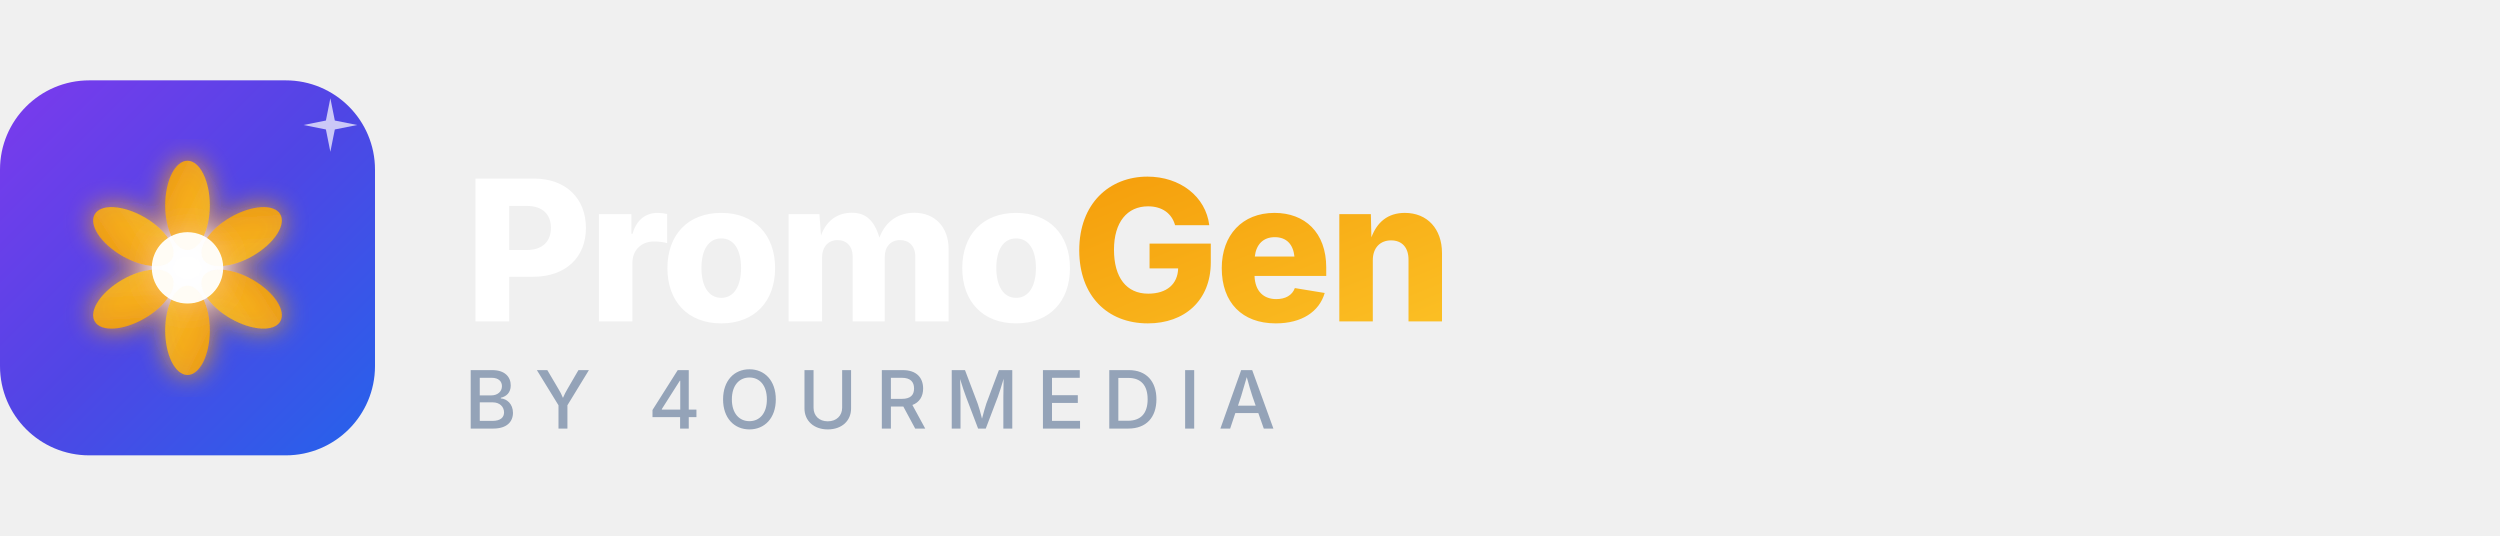
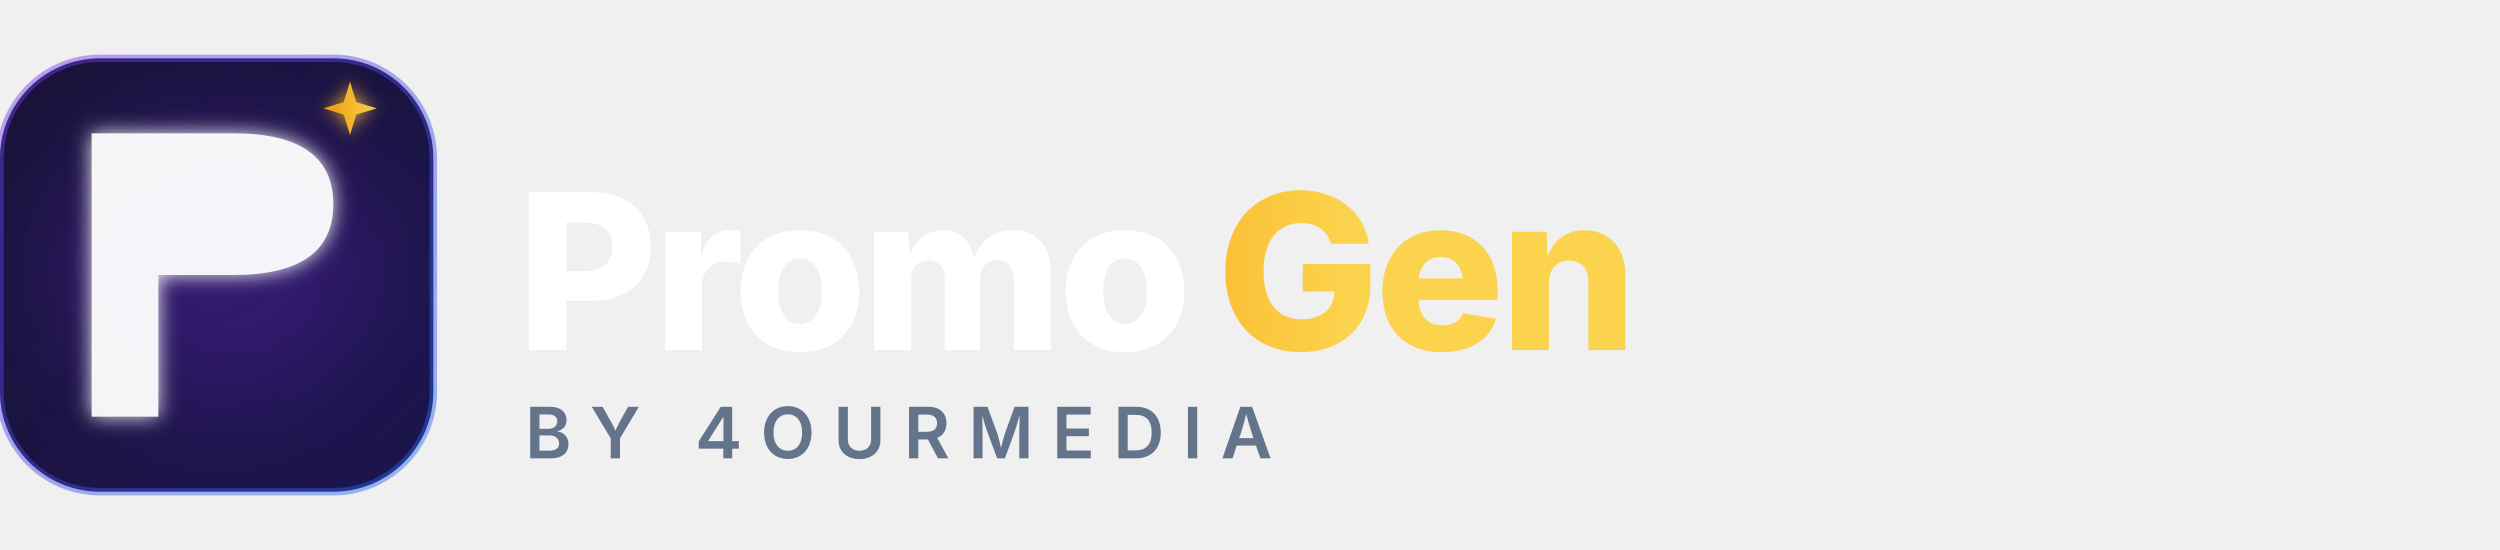
- <svg xmlns="http://www.w3.org/2000/svg" viewBox="0 0 280 60" fill="none">
+ <svg xmlns="http://www.w3.org/2000/svg" viewBox="0 0 300 66" fill="none">
  <defs>
-     <linearGradient id="logoGrad" x1="0%" y1="0%" x2="100%" y2="100%">
-       <stop offset="0%" style="stop-color:#7C3AED" />
-       <stop offset="50%" style="stop-color:#4F46E5" />
-       <stop offset="100%" style="stop-color:#2563EB" />
+     <linearGradient id="lg-bg" x1="0" y1="0" x2="52" y2="52" gradientUnits="userSpaceOnUse">
+       <stop stop-color="#0B0E1F" />
+       <stop offset="1" stop-color="#1A0B38" />
    </linearGradient>
-     <linearGradient id="goldGrad" x1="0%" y1="0%" x2="100%" y2="100%">
-       <stop offset="0%" style="stop-color:#F59E0B" />
-       <stop offset="100%" style="stop-color:#FBBF24" />
+     <linearGradient id="lg-brand" x1="0" y1="0" x2="52" y2="52" gradientUnits="userSpaceOnUse">
+       <stop stop-color="#7C3AED" />
+       <stop offset=".5" stop-color="#4F46E5" />
+       <stop offset="1" stop-color="#2563EB" />
    </linearGradient>
-     <filter id="logoGlow">
-       <feGaussianBlur stdDeviation="1.5" result="coloredBlur" />
+     <linearGradient id="lg-gold" x1="0" y1="0" x2="1" y2="0" gradientUnits="objectBoundingBox">
+       <stop stop-color="#F59E0B" />
+       <stop offset="1" stop-color="#FCD34D" />
+     </linearGradient>
+     <linearGradient id="lg-wordgold" x1="118" y1="0" x2="162" y2="0" gradientUnits="userSpaceOnUse">
+       <stop stop-color="#F59E0B" />
+       <stop offset="1" stop-color="#FCD34D" />
+     </linearGradient>
+     <linearGradient id="lg-shine" x1="7" y1="7" x2="7" y2="24" gradientUnits="userSpaceOnUse">
+       <stop stop-color="white" stop-opacity=".16" />
+       <stop offset="1" stop-color="white" stop-opacity="0" />
+     </linearGradient>
+     <filter id="lg-pglow" x="-30%" y="-30%" width="160%" height="160%">
+       <feGaussianBlur stdDeviation="1.2" result="b" />
      <feMerge>
-         <feMergeNode in="coloredBlur" />
+         <feMergeNode in="b" />
        <feMergeNode in="SourceGraphic" />
      </feMerge>
    </filter>
+     <filter id="lg-blob" x="-80%" y="-80%" width="260%" height="260%">
+       <feGaussianBlur stdDeviation="7" />
+     </filter>
+     <filter id="lg-starglow" x="-120%" y="-120%" width="340%" height="340%">
+       <feGaussianBlur stdDeviation="1" result="b" />
+       <feMerge>
+         <feMergeNode in="b" />
+         <feMergeNode in="SourceGraphic" />
+       </feMerge>
+     </filter>
+     <clipPath id="lg-iconclip">
+       <rect x="0" y="7" width="52" height="52" rx="12" />
+     </clipPath>
  </defs>
-   <rect x="0" y="9" width="42" height="42" rx="10" fill="url(#logoGrad)" />
-   <g transform="translate(21,30)" filter="url(#logoGlow)">
-     <ellipse cx="0" cy="-7" rx="2.5" ry="5" fill="url(#goldGrad)" opacity="0.9" transform="rotate(0)" />
-     <ellipse cx="0" cy="-7" rx="2.5" ry="5" fill="url(#goldGrad)" opacity="0.9" transform="rotate(60)" />
-     <ellipse cx="0" cy="-7" rx="2.5" ry="5" fill="url(#goldGrad)" opacity="0.9" transform="rotate(120)" />
-     <ellipse cx="0" cy="-7" rx="2.5" ry="5" fill="url(#goldGrad)" opacity="0.9" transform="rotate(180)" />
-     <ellipse cx="0" cy="-7" rx="2.5" ry="5" fill="url(#goldGrad)" opacity="0.9" transform="rotate(240)" />
-     <ellipse cx="0" cy="-7" rx="2.5" ry="5" fill="url(#goldGrad)" opacity="0.9" transform="rotate(300)" />
-     <circle cx="0" cy="0" r="4" fill="white" opacity="0.95" />
+   <rect x="0" y="7" width="52" height="52" rx="12" fill="url(#lg-bg)" />
+   <rect x="0" y="7" width="52" height="52" rx="12" fill="url(#lg-brand)" opacity=".11" clip-path="url(#lg-iconclip)" />
+   <ellipse cx="26" cy="32" rx="20" ry="17" fill="#6D28D9" opacity=".3" filter="url(#lg-blob)" clip-path="url(#lg-iconclip)" />
+   <path d="M11,50 L11,16 L28,16 Q40,16 40,24.5 Q40,33 28,33 L19,33 L19,50 Z" fill="white" opacity=".95" filter="url(#lg-pglow)" clip-path="url(#lg-iconclip)" />
+   <path d="M11,16 L28,16 Q39,16 40,22 Q34,18 28,18 L11,18 Z" fill="url(#lg-shine)" clip-path="url(#lg-iconclip)" />
+   <rect x="0" y="7" width="52" height="52" rx="12" fill="none" stroke="url(#lg-brand)" stroke-width=".9" opacity=".45" />
+   <g transform="translate(42,13)" filter="url(#lg-starglow)">
+     <polygon points="0,-3.2 0.75,-0.75 3.2,0 0.75,0.75 0,3.2 -0.75,0.75 -3.2,0 -0.75,-0.75" fill="url(#lg-gold)" opacity=".96" />
  </g>
-   <g transform="translate(37,14)" fill="white" opacity="0.7">
-     <polygon points="0,-3 0.5,-0.5 3,0 0.5,0.5 0,3 -0.5,0.5 -3,0 -0.5,-0.5" />
-   </g>
-   <text x="52" y="36" font-family="'Inter', 'Segoe UI', system-ui, sans-serif" font-size="22" font-weight="800" fill="white" letter-spacing="-0.5">Promo</text>
-   <text x="120" y="36" font-family="'Inter', 'Segoe UI', system-ui, sans-serif" font-size="22" font-weight="800" fill="url(#goldGrad)" letter-spacing="-0.5">Gen</text>
-   <text x="52" y="48" font-family="'Inter', 'Segoe UI', system-ui, sans-serif" font-size="9" font-weight="500" fill="#94A3B8" letter-spacing="2">BY 4OURMEDIA</text>
+   <text x="62" y="42" font-family="'Inter','Segoe UI','Helvetica Neue',Arial,sans-serif" font-size="26" font-weight="800" fill="white" letter-spacing="-0.6">Promo</text>
+   <text x="146" y="42" font-family="'Inter','Segoe UI','Helvetica Neue',Arial,sans-serif" font-size="26" font-weight="800" fill="url(#lg-wordgold)" letter-spacing="-0.6">Gen</text>
+   <text x="63" y="55" font-family="'Inter','Segoe UI','Helvetica Neue',Arial,sans-serif" font-size="8.5" font-weight="600" fill="#64748B" letter-spacing="2.2">BY 4OURMEDIA</text>
</svg>
